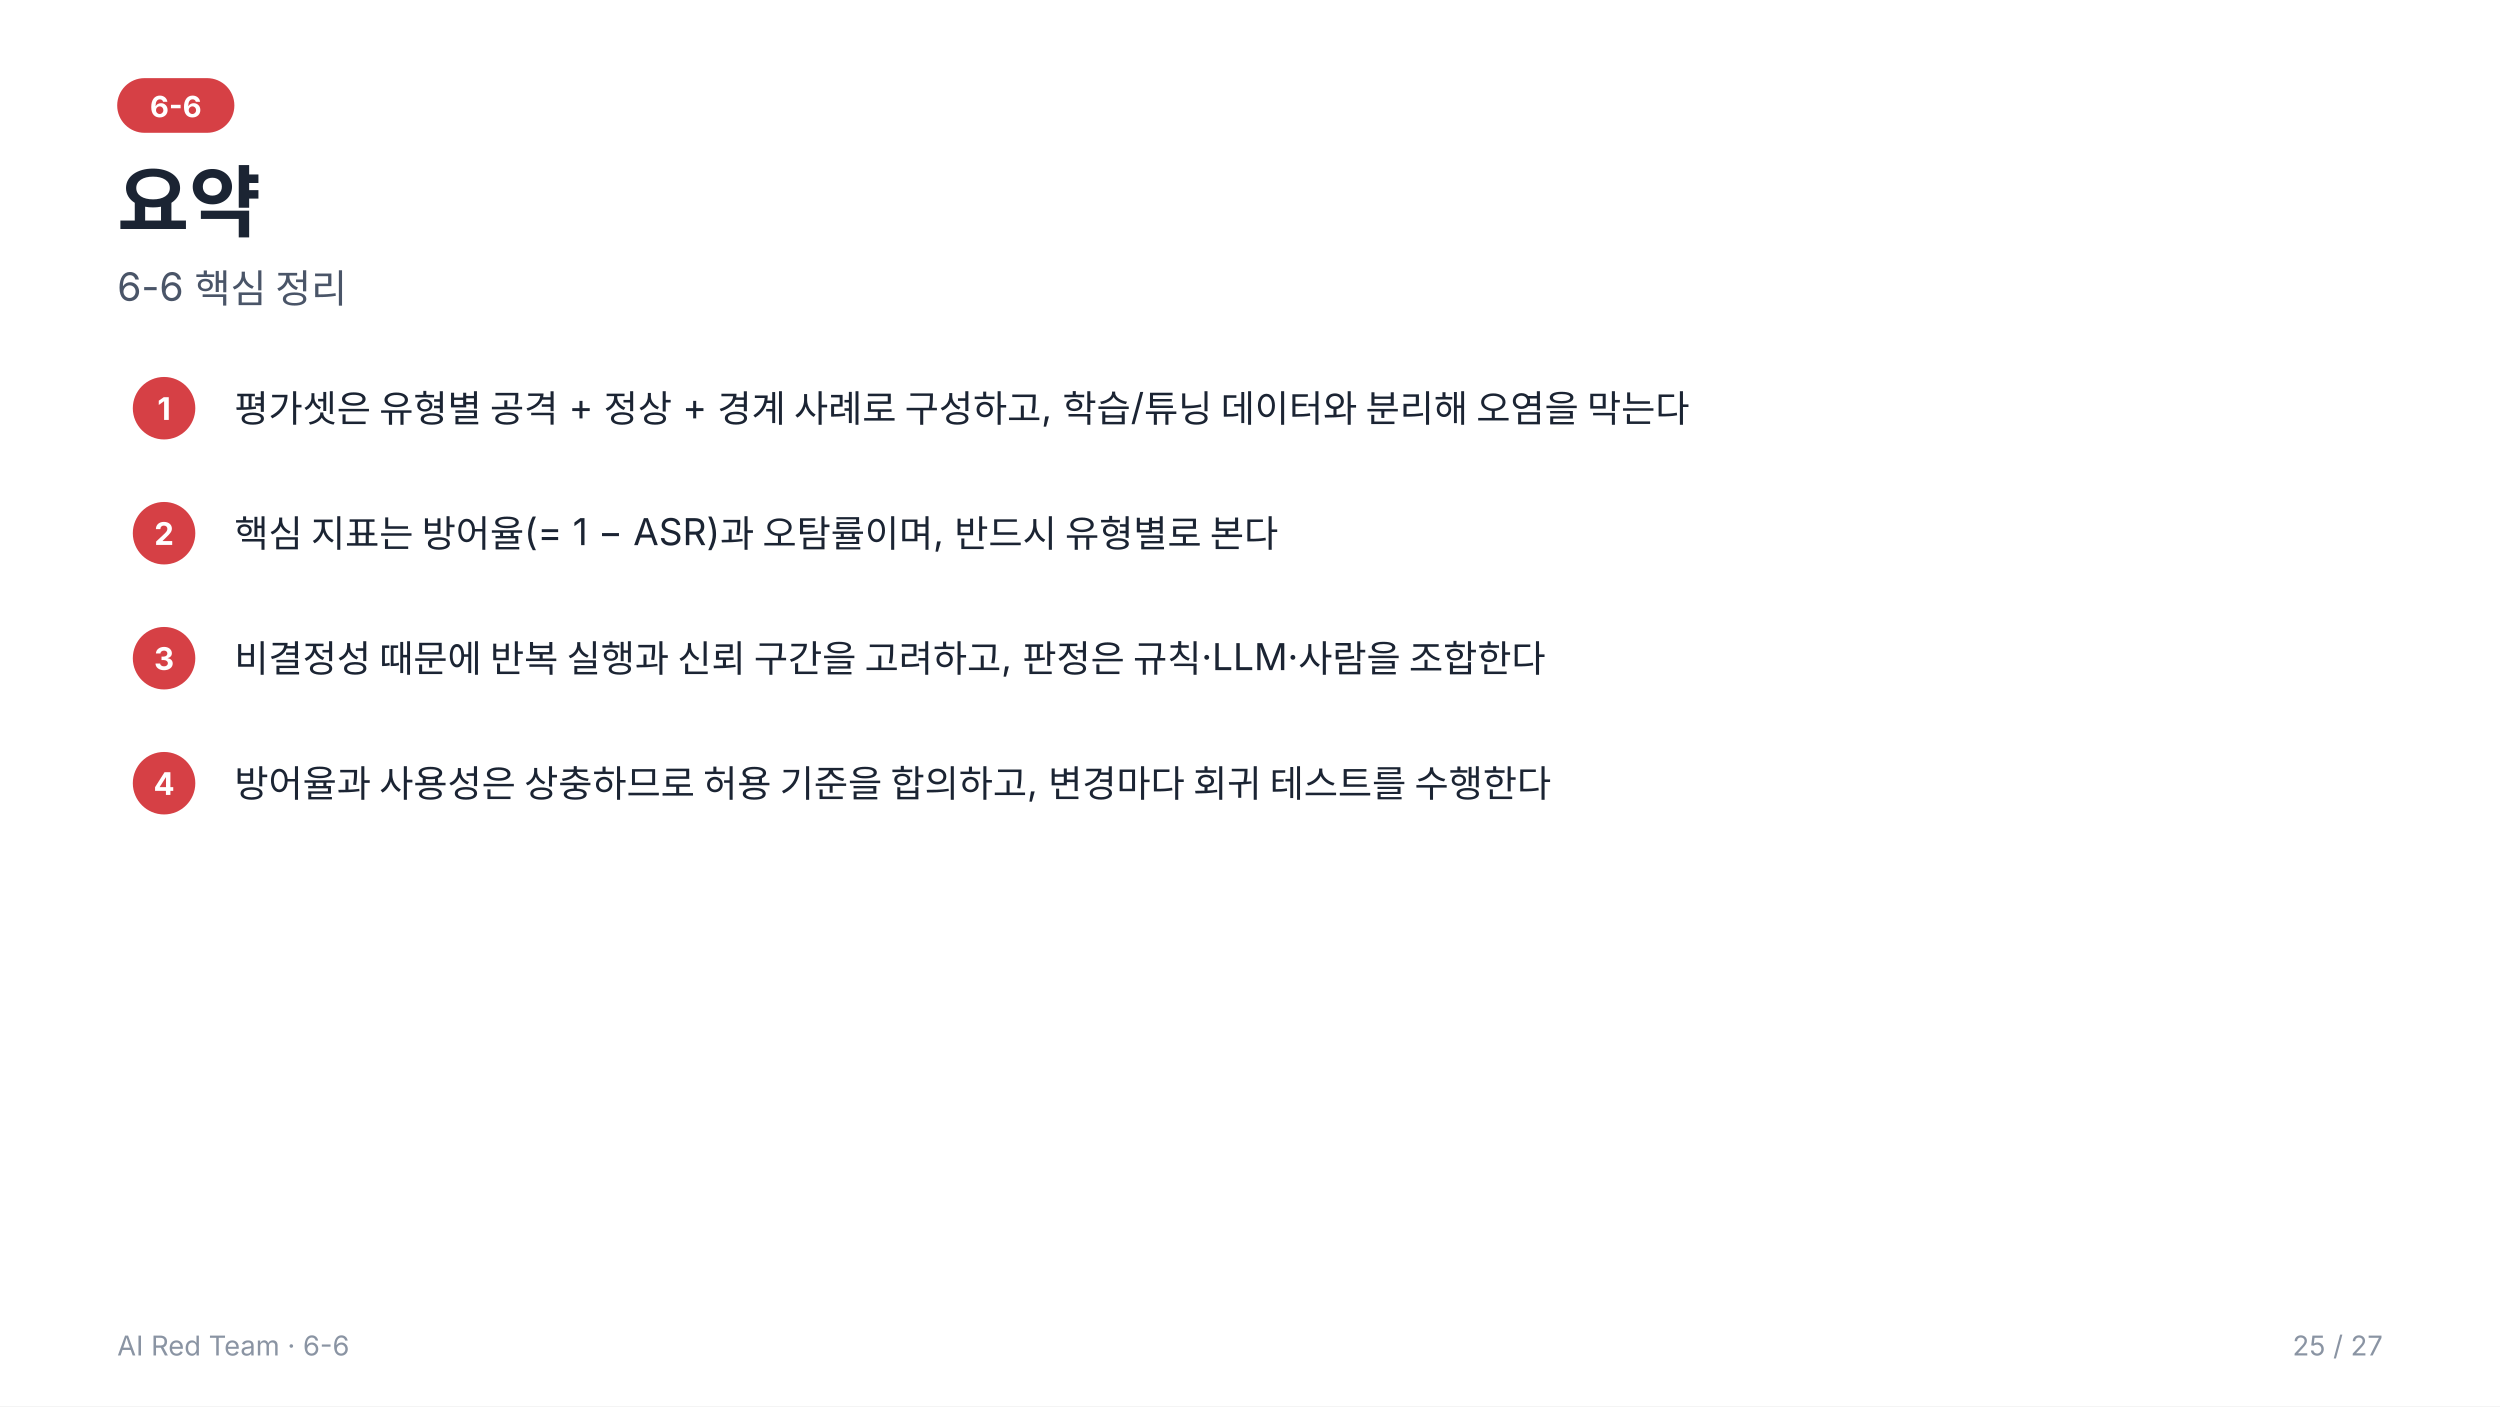
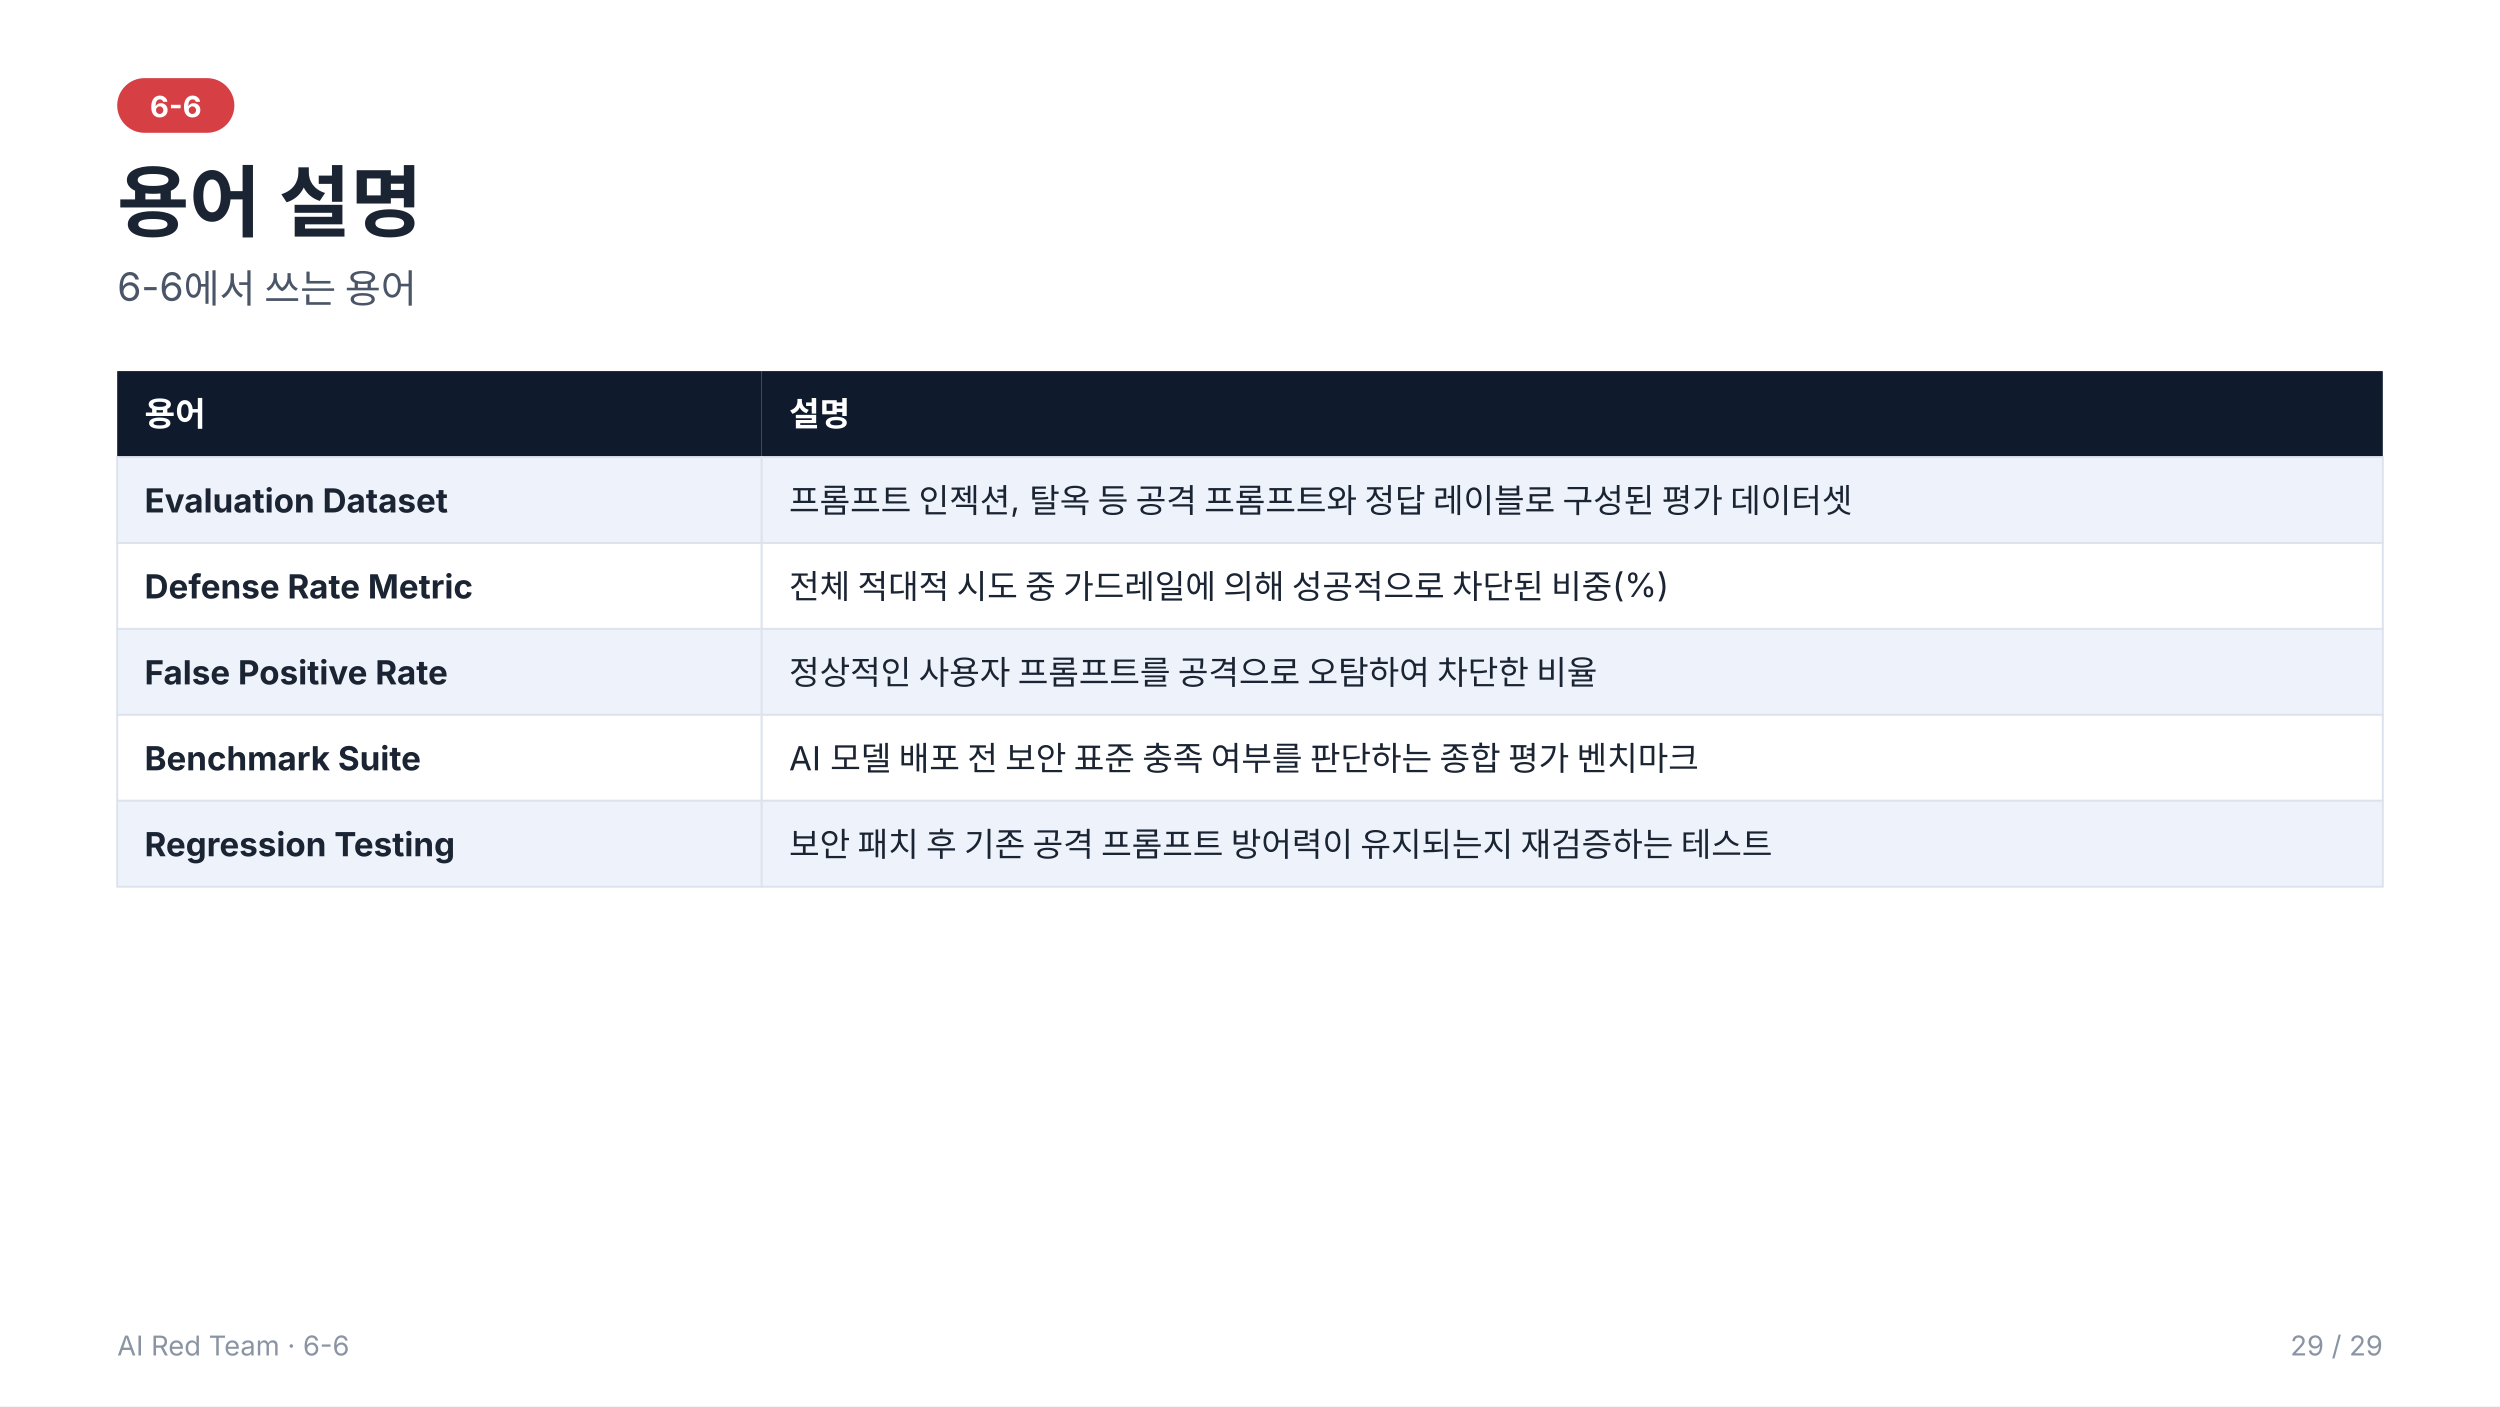
<svg xmlns="http://www.w3.org/2000/svg" viewBox="0 0 1280 720" role="img" aria-labelledby="t d" font-family="-apple-system, 'Apple SD Gothic Neo', 'Noto Sans KR', sans-serif">
  <style>
    .bg { fill: #ffffff; }
    .box { fill: #eef3fb; stroke: #3b6fc4; stroke-width: 1.5; }
    .box.key { fill: #fdf0e3; stroke: #d27a1f; }
    .box.ok { fill: #e9f6ee; stroke: #2f8f5b; }
    .num { fill: #3b6fc4; font-size: 13px; font-weight: 700; }
    .name { fill: #1b2433; font-size: 17px; font-weight: 700; }
    .sub { fill: #4a5568; font-size: 13px; }
    .arrow { stroke: #6b7686; stroke-width: 1.6; fill: none; }
    .head { fill: #6b7686; }
    .loop { stroke: #6b7686; stroke-width: 1.6; fill: none; stroke-dasharray: 5 4; }
    .title { fill: #1b2433; font-size: 18px; font-weight: 700; }
    .note { fill: #4a5568; font-size: 14px; }
    .stitle { fill: #1b2433; font-size: 40px; font-weight: 700; }
    .ssub { fill: #4a5568; font-size: 20px; }
    .chip { fill: #d64045; }
    .chiptxt { fill: #ffffff; font-size: 15px; font-weight: 700; }
    .foot { fill: #8a94a3; font-size: 14px; }
    .c1 { fill: #3b6fc4; fill-opacity: .22; stroke: #3b6fc4; stroke-width: 1.5; }
    .c2 { fill: #d27a1f; fill-opacity: .22; stroke: #d27a1f; stroke-width: 1.5; }
    .c3 { fill: #2f8f5b; fill-opacity: .22; stroke: #2f8f5b; stroke-width: 1.5; }
    @media (prefers-color-scheme: dark) {
      .bg { fill: #14181f; }
      .box { fill: #1c2536; stroke: #7aa5ee; }
      .box.key { fill: #33271a; stroke: #f0a45a; }
      .box.ok { fill: #14291e; stroke: #5fc58b; }
      .num { fill: #7aa5ee; }
      .name, .title, .stitle { fill: #eef1f6; }
      .ssub { fill: #aab3c2; }
      .foot { fill: #8a94a3; }
      .chip { fill: #e5656a; }
      .sub, .note { fill: #aab3c2; }
      .arrow, .loop { stroke: #8f9aab; }
      .head { fill: #8f9aab; }
      .c1 { fill: #7aa5ee; fill-opacity: .25; stroke: #7aa5ee; }
      .c2 { fill: #f0a45a; fill-opacity: .25; stroke: #f0a45a; }
      .c3 { fill: #5fc58b; fill-opacity: .25; stroke: #5fc58b; }
    }

    .body { fill: #1b2433; font-size: 19px; }
    .bsm { fill: #4a5568; font-size: 16px; }
    .cname { fill: #1b2433; font-size: 21px; font-weight: 700; }
    .tag { fill: #3b6fc4; font-size: 14px; font-weight: 700; }
    .red { fill: #d64045; }
    .th { fill: #0f1b2d; }
    .thtxt { fill: #ffffff; font-size: 17px; font-weight: 700; }
    .td1 { fill: #eef3fb; stroke: #dde3ec; stroke-width: 1; }
    .td2 { fill: #ffffff; stroke: #dde3ec; stroke-width: 1; }
    .tdtxt { fill: #1b2433; font-size: 17px; }
    .tdb { fill: #1b2433; font-size: 17px; font-weight: 700; }
    .big { fill: #d64045; font-size: 26px; font-weight: 700; }
    .circ { fill: #d64045; }
    .circt { fill: #ffffff; font-size: 16px; font-weight: 700; }
    .circg { fill: #2f8f5b; }
    @media (prefers-color-scheme: dark) {
      .body, .cname, .tdtxt, .tdb { fill: #eef1f6; }
      .bsm { fill: #aab3c2; }
      .tag { fill: #7aa5ee; }
      .red { fill: #e5656a; }
      .th { fill: #2a3a57; }
      .td1 { fill: #1c2536; stroke: #2a3447; }
      .td2 { fill: #14181f; stroke: #2a3447; }
      .big { fill: #e5656a; }
      .circ { fill: #e5656a; }
      .circg { fill: #5fc58b; }
    }
  
    .mono { fill: #1b2433; font-size: 16px; font-family: ui-monospace, Menlo, Consolas, monospace; font-weight: 600; }
    .cmdbg { fill: #0f1b2d; }
    .cmd { fill: #e8eefb; font-size: 16px; font-family: ui-monospace, Menlo, Consolas, monospace; }
    .warn { fill: #fdf0e3; stroke: #d27a1f; stroke-width: 1.5; }
    .gtxt { fill: #2f8f5b; font-size: 14px; font-weight: 700; }
    .otxt { fill: #d27a1f; font-size: 14px; font-weight: 700; }
    @media (prefers-color-scheme: dark) {
      .mono { fill: #eef1f6; }
      .cmdbg { fill: #0b0f16; }
      .warn { fill: #33271a; stroke: #f0a45a; }
      .gtxt { fill: #5fc58b; }
      .otxt { fill: #f0a45a; }
    }
  </style>
  <rect class="bg" width="1280" height="720" />
  <rect class="chip" x="60" y="40" width="60" height="28" rx="14" />
  <text class="chiptxt" x="90" y="60.0" text-anchor="middle">6-6</text>
-   <text class="stitle" x="60" y="118.0" text-anchor="start">요약</text>
-   <text class="ssub" x="60" y="154.0" text-anchor="start">6-6 핵심 정리</text>
-   <circle class="circ" cx="84" cy="209" r="16" />
-   <text class="circt" x="84" y="215.0" text-anchor="middle">1</text>
-   <text class="body" x="120" y="216.0" text-anchor="start">평가셋은 유형별 공격 + 정상 + 경계 사례로 구성하고, 학습/튜닝 데이터와 분리해 오염을 막는다</text>
-   <circle class="circ" cx="84" cy="273" r="16" />
-   <text class="circt" x="84" y="279.0" text-anchor="middle">2</text>
-   <text class="body" x="120" y="280.0" text-anchor="start">핵심 지표는 방어율(= 1 − ASR)과 오탐률이며, 반드시 유형별로 본다</text>
-   <circle class="circ" cx="84" cy="337" r="16" />
-   <text class="circt" x="84" y="343.0" text-anchor="middle">3</text>
-   <text class="body" x="120" y="344.0" text-anchor="start">비결정성 때문에 반복 실행과 신뢰 구간을 고려하고, 판정은 규칙·LLM·사람을 조합한다</text>
-   <circle class="circ" cx="84" cy="401" r="16" />
-   <text class="circt" x="84" y="407.0" text-anchor="middle">4</text>
-   <text class="body" x="120" y="408.0" text-anchor="start">방어율과 사용성은 상충하므로 허용 기준을 합의하고, 변경마다 회귀 테스트를 수행한다</text>
+   <text class="stitle" x="60" y="118.0" text-anchor="start">용어 설명</text>
+   <text class="ssub" x="60" y="154.0" text-anchor="start">6-6에서 쓰는 용어</text>
+   <rect class="th" x="60" y="190" width="330" height="44" />
+   <rect class="th" x="390" y="190" width="830" height="44" />
+   <text class="thtxt" x="74" y="218.0" text-anchor="start">용어</text>
+   <text class="thtxt" x="404" y="218.0" text-anchor="start">설명</text>
+   <rect class="td1" x="60" y="234" width="330" height="44" />
+   <text class="tdb" x="74" y="262.4" text-anchor="start">Evaluation Dataset</text>
+   <rect class="td1" x="390" y="234" width="830" height="44" />
+   <text class="tdtxt" x="404" y="262.4" text-anchor="start">프롬프트 인젝션, 탈옥 등 공격 프롬프트와 정답 레이블로 구성된 평가 데이터셋</text>
+   <rect class="td2" x="60" y="278" width="330" height="44" />
+   <text class="tdb" x="74" y="306.4" text-anchor="start">Defense Rate Metric</text>
+   <rect class="td2" x="390" y="278" width="830" height="44" />
+   <text class="tdtxt" x="404" y="306.4" text-anchor="start">전체 적대적 시도 중 가드레일에 의해 성공적으로 차단된 비중(%)</text>
+   <rect class="td1" x="60" y="322" width="330" height="44" />
+   <text class="tdb" x="74" y="350.4" text-anchor="start">False Positive Rate</text>
+   <rect class="td1" x="390" y="322" width="830" height="44" />
+   <text class="tdtxt" x="404" y="350.4" text-anchor="start">정상적인 사용자 프롬프트를 공격으로 오탐하여 차단한 비율</text>
+   <rect class="td2" x="60" y="366" width="330" height="44" />
+   <text class="tdb" x="74" y="394.4" text-anchor="start">Benchmark Suite</text>
+   <rect class="td2" x="390" y="366" width="830" height="44" />
+   <text class="tdtxt" x="404" y="394.4" text-anchor="start">AI 모델 배포 전 보안 표준 충족 여부를 판단하는 종합 평가 벤치마크</text>
+   <rect class="td1" x="60" y="410" width="330" height="44" />
+   <text class="tdb" x="74" y="438.4" text-anchor="start">Regression Testing</text>
+   <rect class="td1" x="390" y="410" width="830" height="44" />
+   <text class="tdtxt" x="404" y="438.4" text-anchor="start">보안 패치 후 기존 공격 프롬프트 방어력이 유지되는지 재검증하는 테스트</text>
  <text class="foot" x="60" y="694.0" text-anchor="start">AI Red Team · 6-6</text>
-   <text class="foot" x="1220" y="694.0" text-anchor="end">25 / 27</text>
+   <text class="foot" x="1220" y="694.0" text-anchor="end">29 / 29</text>
</svg>
